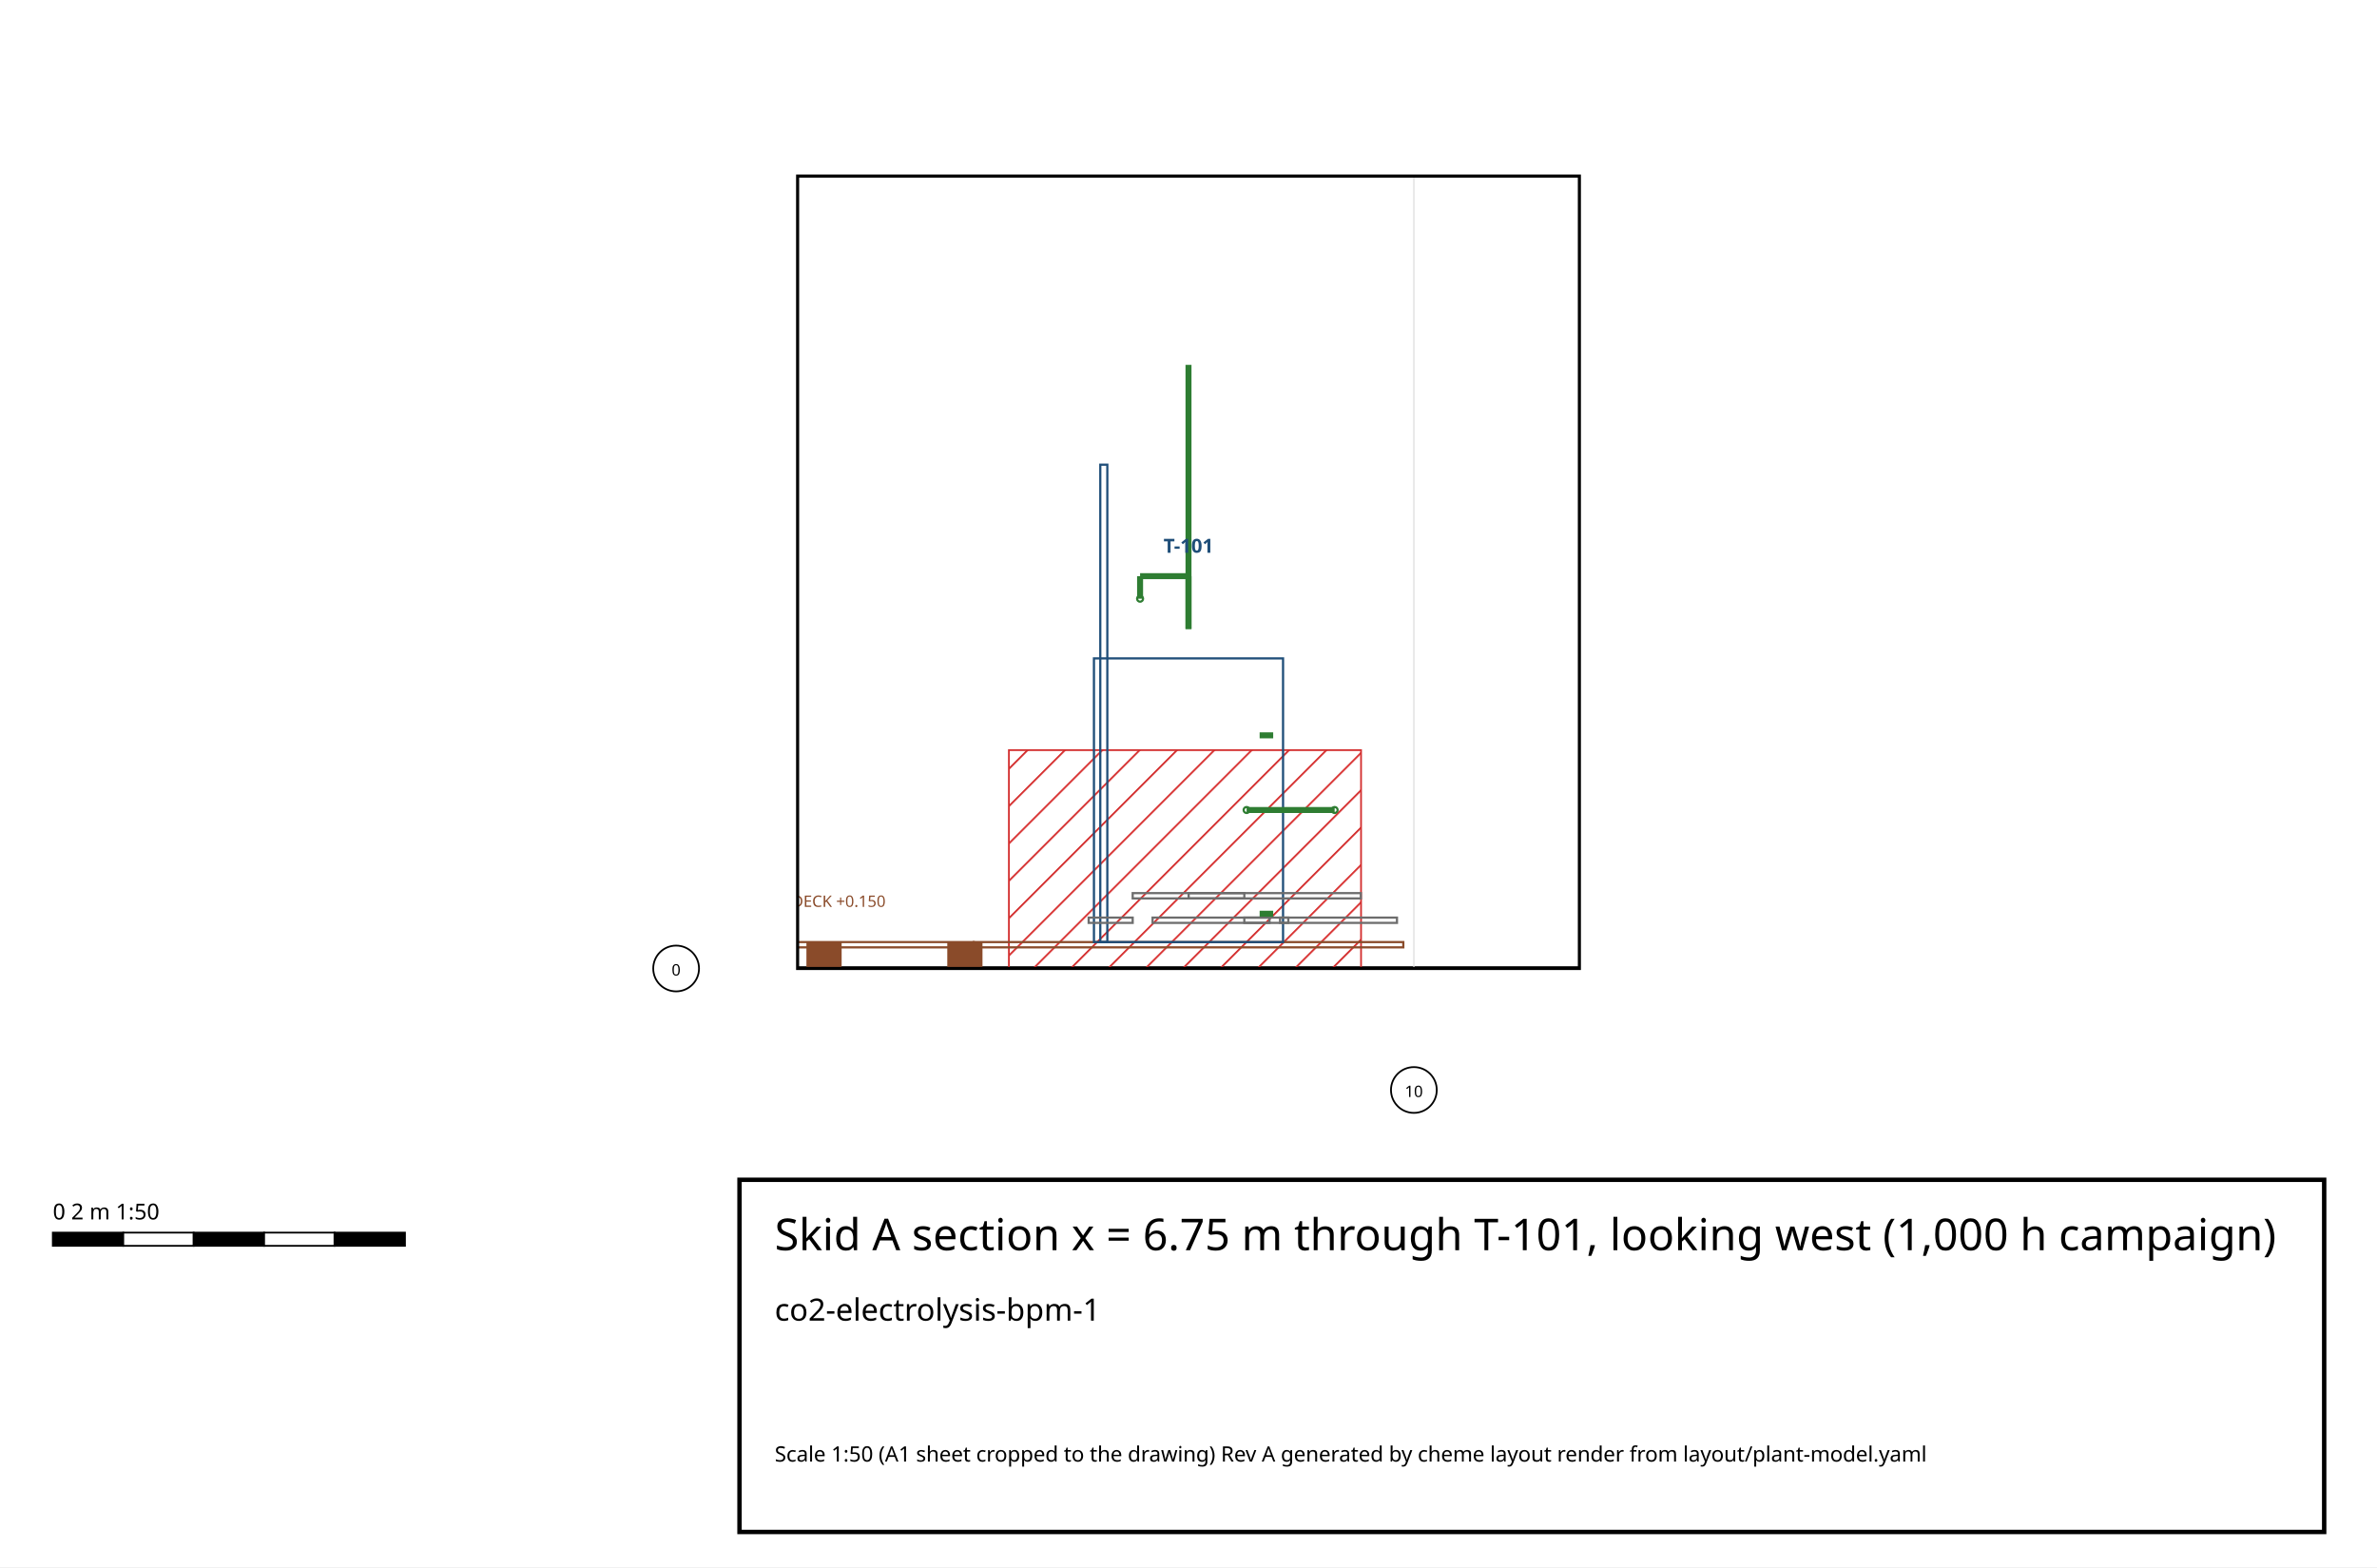
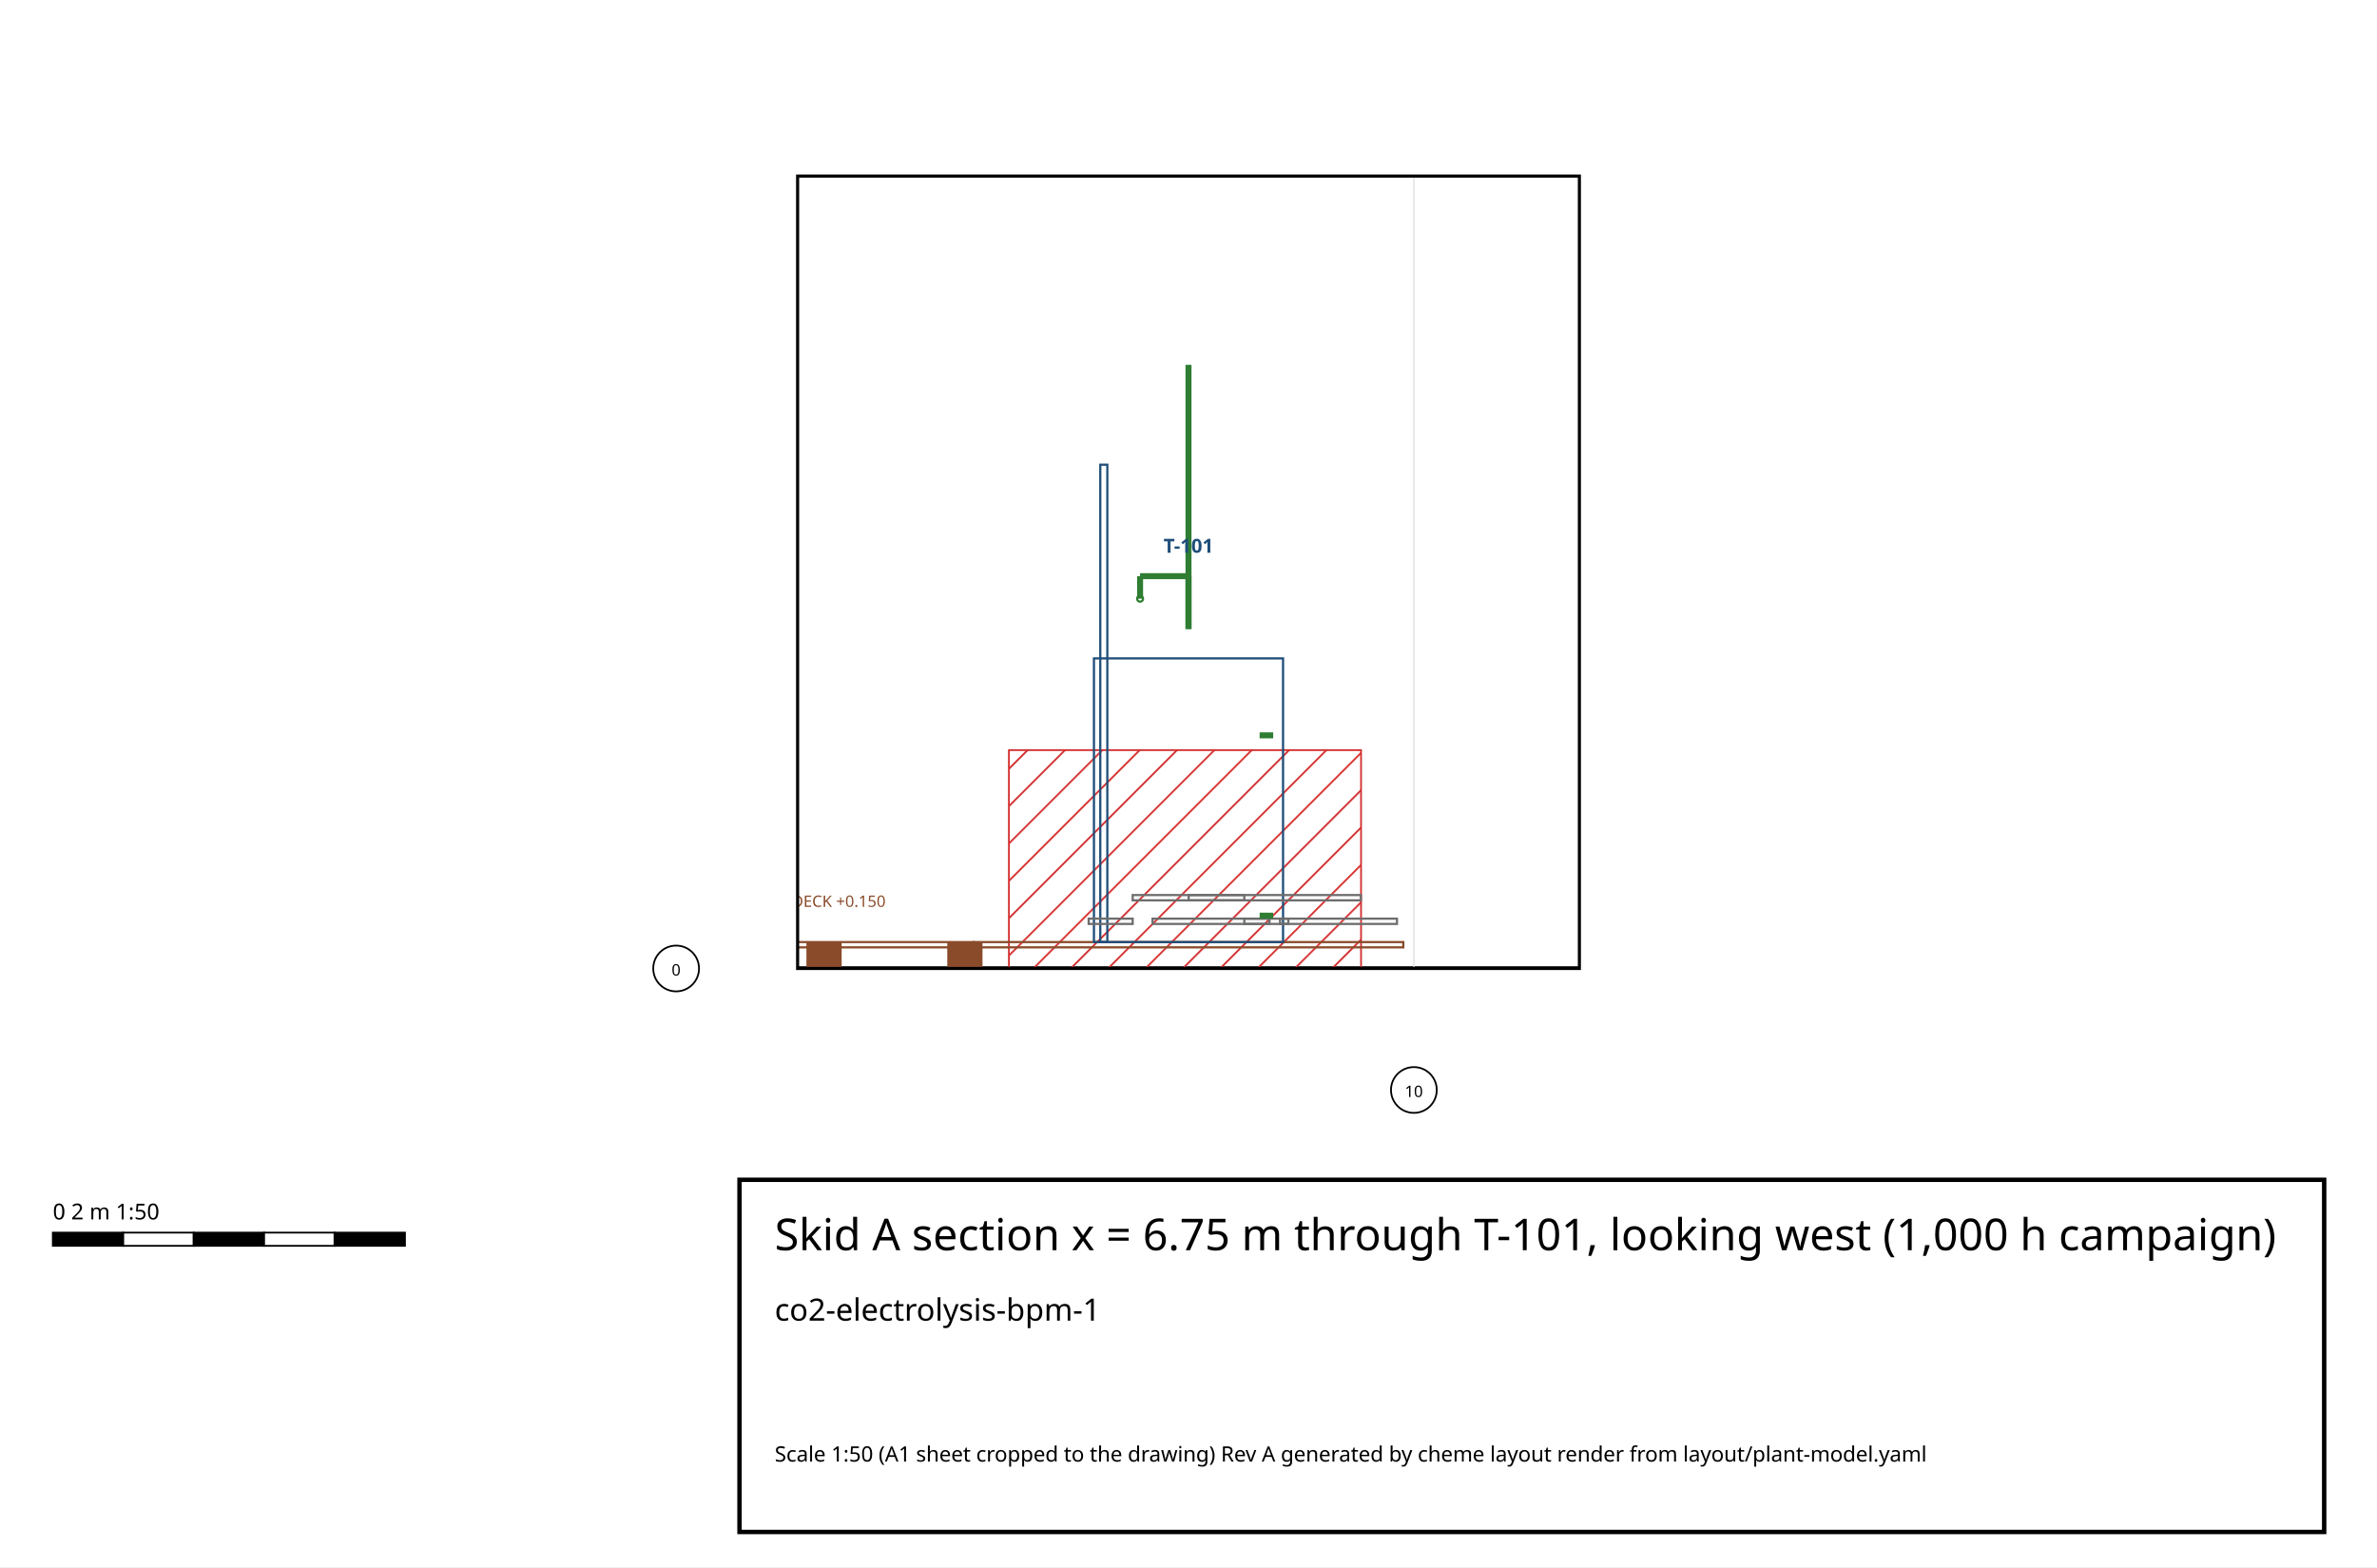
<svg xmlns="http://www.w3.org/2000/svg" width="270.00" height="178.00" viewBox="285.50 217.00 270.00 178.00">
  <defs>
    <pattern id="hatch-hazardous" width="3" height="3" patternUnits="userSpaceOnUse" patternTransform="rotate(45)">
      <line x1="0" y1="0" x2="0" y2="3" stroke="#d32f2f" stroke-width="0.4" />
    </pattern>
    <pattern id="hatch-oxygen_enriched" width="3" height="3" patternUnits="userSpaceOnUse" patternTransform="rotate(45)">
      <line x1="0" y1="0" x2="0" y2="3" stroke="#1976d2" stroke-width="0.4" />
    </pattern>
    <pattern id="hatch-oxygen_deficient" width="3" height="3" patternUnits="userSpaceOnUse" patternTransform="rotate(45)">
      <line x1="0" y1="0" x2="0" y2="3" stroke="#7b1fa2" stroke-width="0.4" />
    </pattern>
    <pattern id="hatch-keep_clear" width="3" height="3" patternUnits="userSpaceOnUse" patternTransform="rotate(45)">
      <line x1="0" y1="0" x2="0" y2="3" stroke="#ef6c00" stroke-width="0.4" />
    </pattern>
    <pattern id="hatch-laydown" width="3" height="3" patternUnits="userSpaceOnUse" patternTransform="rotate(45)">
      <line x1="0" y1="0" x2="0" y2="3" stroke="#8d6e63" stroke-width="0.4" />
    </pattern>
    <pattern id="hatch-maintenance" width="3" height="3" patternUnits="userSpaceOnUse" patternTransform="rotate(45)">
      <line x1="0" y1="0" x2="0" y2="3" stroke="#f9a825" stroke-width="0.4" />
    </pattern>
    <pattern id="hatch-escape" width="3" height="3" patternUnits="userSpaceOnUse" patternTransform="rotate(45)">
      <line x1="0" y1="0" x2="0" y2="3" stroke="#2e7d32" stroke-width="0.4" />
    </pattern>
    <clipPath id="area">
      <rect x="376.10" y="237.00" width="88.80" height="90.00" />
    </clipPath>
  </defs>
  <rect x="285.50" y="217.00" width="270.00" height="178.00" fill="#ffffff" />
  <g id="drawing" clip-path="url(#area)">
    <g id="grid">
      <polyline points="376.10,327.00 464.90,327.00" fill="none" stroke="#000" stroke-width="0.50" stroke-linecap="butt" id="grade" />
      <line x1="446.10" y1="327.00" x2="446.10" y2="237.00" stroke="#e0e0e0" stroke-width="0.15" />
      <line x1="376.10" y1="327.00" x2="464.90" y2="327.00" stroke="#e0e0e0" stroke-width="0.15" />
    </g>
    <g id="areas" />
    <g id="zones">
      <polygon points="400.10,342.20 440.10,342.20 440.10,302.20 400.10,302.20" fill="url(#hatch-hazardous)" stroke="#d32f2f" stroke-width="0.2" id="zone-Z-HAZ-A-0" />
      <polygon points="246.10,327.00 306.10,327.00 306.10,321.00 246.10,321.00" fill="url(#hatch-crane_pad)" stroke="#ef6c00" stroke-width="0.2" id="zone-CP-A-0" />
    </g>
    <g id="roads" />
    <g id="buildings" />
    <g id="racks">
      <polyline points="351.10,271.00 351.10,270.00" fill="none" stroke="#7a5c3e" stroke-width="6.00" stroke-linecap="butt" />
      <polyline points="321.10,271.00 321.10,270.00" fill="none" stroke="#7a5c3e" stroke-width="6.00" stroke-linecap="butt" />
      <polyline points="351.10,272.00 321.10,272.00" fill="none" stroke="#7a5c3e" stroke-width="4.00" stroke-linecap="butt" />
    </g>
    <g id="structures">
      <polyline points="396.10,325.40 396.10,325.40" fill="none" stroke="#8a4b2a" stroke-width="2.80" stroke-linecap="butt" />
      <polyline points="444.90,325.40 444.90,325.40" fill="none" stroke="#8a4b2a" stroke-width="2.80" stroke-linecap="butt" />
      <polygon points="396.10,324.60 444.90,324.60 444.90,324.00 396.10,324.00" fill="none" stroke="#8a4b2a" stroke-width="0.25" />
      <polyline points="396.10,302.00 396.10,302.00" fill="none" stroke="#8a4b2a" stroke-width="1.00" stroke-linecap="butt" />
      <polyline points="444.90,302.00 444.90,302.00" fill="none" stroke="#8a4b2a" stroke-width="1.00" stroke-linecap="butt" />
      <polyline points="395.10,327.00 395.10,324.00" fill="none" stroke="#8a4b2a" stroke-width="4.00" stroke-linecap="butt" />
      <polyline points="379.10,327.00 379.10,324.00" fill="none" stroke="#8a4b2a" stroke-width="4.00" stroke-linecap="butt" />
      <polygon points="360.10,324.60 396.10,324.60 396.10,324.00 360.10,324.00" fill="none" stroke="#8a4b2a" stroke-width="0.25" />
      <polygon points="360.10,327.60 396.10,327.60 396.10,327.00 360.10,327.00" fill="none" stroke="#8a4b2a" stroke-width="0.25" />
    </g>
    <g id="equipment">
      <g id="equipment-T-101">
        <polygon points="409.76,324.00 431.24,324.00 431.24,291.78 409.76,291.78" fill="none" stroke="#1f4e79" stroke-width="0.25" />
        <polygon points="410.48,324.00 411.28,324.00 411.28,269.78 410.48,269.78" fill="none" stroke="#1f4e79" stroke-width="0.25" />
      </g>
    </g>
    <g id="platforms">
-       <polygon points="414.16,319.04 426.84,319.04 426.84,318.44 414.16,318.44" fill="none" stroke="#6d6d6d" stroke-width="0.25" />
-       <polygon points="409.16,321.82 414.16,321.82 414.16,321.22 409.16,321.22" fill="none" stroke="#6d6d6d" stroke-width="0.25" />
-       <polygon points="426.84,321.82 431.84,321.82 431.84,321.22 426.84,321.22" fill="none" stroke="#6d6d6d" stroke-width="0.25" />
-       <polygon points="420.52,319.04 440.08,319.04 440.08,318.44 420.52,318.44" fill="none" stroke="#6d6d6d" stroke-width="0.25" />
-       <polygon points="430.90,321.82 444.18,321.82 444.18,321.22 430.90,321.22" fill="none" stroke="#6d6d6d" stroke-width="0.25" />
-       <polygon points="416.42,321.82 429.70,321.82 429.70,321.22 416.42,321.22" fill="none" stroke="#6d6d6d" stroke-width="0.25" />
+       <polygon points="414.16,319.26 426.84,319.26 426.84,318.66 414.16,318.66" fill="none" stroke="#6d6d6d" stroke-width="0.25" />
+       <polygon points="409.16,321.94 414.16,321.94 414.16,321.34 409.16,321.34" fill="none" stroke="#6d6d6d" stroke-width="0.25" />
+       <polygon points="426.84,321.94 431.84,321.94 431.84,321.34 426.84,321.34" fill="none" stroke="#6d6d6d" stroke-width="0.25" />
+       <polygon points="420.52,319.26 440.08,319.26 440.08,318.66 420.52,318.66" fill="none" stroke="#6d6d6d" stroke-width="0.25" />
+       <polygon points="430.90,321.94 444.18,321.94 444.18,321.34 430.90,321.34" fill="none" stroke="#6d6d6d" stroke-width="0.25" />
+       <polygon points="416.42,321.94 429.70,321.94 429.70,321.34 416.42,321.34" fill="none" stroke="#6d6d6d" stroke-width="0.25" />
    </g>
    <g id="pipes">
      <g id="pipe-P-01/Line_AN104_S4" data-line="AN-104">
        <circle cx="415.00" cy="285.00" r="0.34" fill="none" stroke="#2e7d32" stroke-width="0.25" />
        <polyline points="415.00,285.00 415.00,282.44" fill="none" stroke="#2e7d32" stroke-width="0.68" stroke-linecap="butt" />
        <polyline points="415.00,282.44 420.50,282.44" fill="none" stroke="#2e7d32" stroke-width="0.68" stroke-linecap="butt" />
        <polyline points="420.50,282.44 420.50,288.44" fill="none" stroke="#2e7d32" stroke-width="0.68" stroke-linecap="butt" />
      </g>
      <g id="pipe-P-01/Line_KOH101_S1" data-line="KOH-101">
-         <circle cx="437.10" cy="309.00" r="0.34" fill="none" stroke="#2e7d32" stroke-width="0.25" />
-         <polyline points="437.10,309.00 427.10,309.00" fill="none" stroke="#2e7d32" stroke-width="0.68" stroke-linecap="butt" />
-         <circle cx="427.10" cy="309.00" r="0.34" fill="none" stroke="#2e7d32" stroke-width="0.25" />
        <polyline points="430.12,300.52 428.58,300.52" fill="none" stroke="#2e7d32" stroke-width="0.68" stroke-linecap="butt" />
      </g>
      <g id="pipe-P-01/Line_O2V101_S1" data-line="O2V-101">
        <polyline points="420.50,288.44 420.50,258.44" fill="none" stroke="#2e7d32" stroke-width="0.68" stroke-linecap="butt" />
      </g>
      <g id="pipe-P-01/Line_SP101_S1" data-line="SP-101">
-         <polyline points="428.58,320.78 430.12,320.78" fill="none" stroke="#2e7d32" stroke-width="0.68" stroke-linecap="butt" />
+         <polyline points="428.58,321.00 430.12,321.00" fill="none" stroke="#2e7d32" stroke-width="0.68" stroke-linecap="butt" />
      </g>
    </g>
    <g id="trays" />
    <g id="ducts" />
    <g id="inline" />
    <g id="labels">
      <text x="336.10" y="265.00" font-size="1.8" font-family="sans-serif" text-anchor="start" fill="#7a5c3e">PR-1 +2.800</text>
      <text x="386.10" y="320.00" font-size="1.8" font-family="sans-serif" text-anchor="end" fill="#8a4b2a">DECK +0.150</text>
      <text x="420.50" y="279.78" font-size="2.2" font-family="sans-serif" text-anchor="middle" fill="#1f4e79" font-weight="bold">T-101</text>
    </g>
  </g>
  <rect x="376.10" y="237.00" width="88.80" height="90.00" fill="none" stroke="#000" stroke-width="0.35" />
  <g class="bubble" transform="translate(0.00,9.80)">
    <circle cx="446.10" cy="331.00" r="2.6" fill="#fff" stroke="#000" stroke-width="0.2" />
    <text x="446.10" y="331.80" font-size="1.8" font-family="sans-serif" text-anchor="middle">10</text>
  </g>
  <g class="bubble" transform="translate(-9.80,0.00)">
    <circle cx="372.10" cy="327.00" r="2.6" fill="#fff" stroke="#000" stroke-width="0.2" />
    <text x="372.10" y="327.80" font-size="1.8" font-family="sans-serif" text-anchor="middle">0</text>
  </g>
  <g id="scale-bar" transform="translate(276.50,-183.00)">
    <rect x="15.00" y="540.00" width="8.00" height="1.5" fill="#000" stroke="#000" stroke-width="0.2" />
    <rect x="23.00" y="540.00" width="8.00" height="1.5" fill="#fff" stroke="#000" stroke-width="0.2" />
    <rect x="31.00" y="540.00" width="8.00" height="1.5" fill="#000" stroke="#000" stroke-width="0.2" />
    <rect x="39.00" y="540.00" width="8.00" height="1.5" fill="#fff" stroke="#000" stroke-width="0.2" />
    <rect x="47.00" y="540.00" width="8.00" height="1.5" fill="#000" stroke="#000" stroke-width="0.2" />
    <text x="15.00" y="538.50" font-size="2.5" font-family="sans-serif">0      2 m    1:50</text>
  </g>
  <g id="title-block" transform="translate(-281.50,-193.00)">
    <rect x="651.0" y="544.0" width="180" height="40.0" fill="#fff" stroke="#000" stroke-width="0.5" />
    <text x="655.0" y="552.0" font-size="5" font-family="sans-serif">Skid A section x = 6.75 m through T-101, looking west (1,000 h campaign)</text>
    <text x="655.0" y="560.0" font-size="3.5" font-family="sans-serif">co2-electrolysis-bpm-1</text>
    <text x="655.0" y="568.0" font-size="2.8" font-family="sans-serif" />
    <text x="655.0" y="576.0" font-size="2.4" font-family="sans-serif">Scale 1:50 (A1 sheet cropped to the drawing)   Rev A   generated by cheme layout render from layout/plant-model.yaml</text>
  </g>
</svg>
